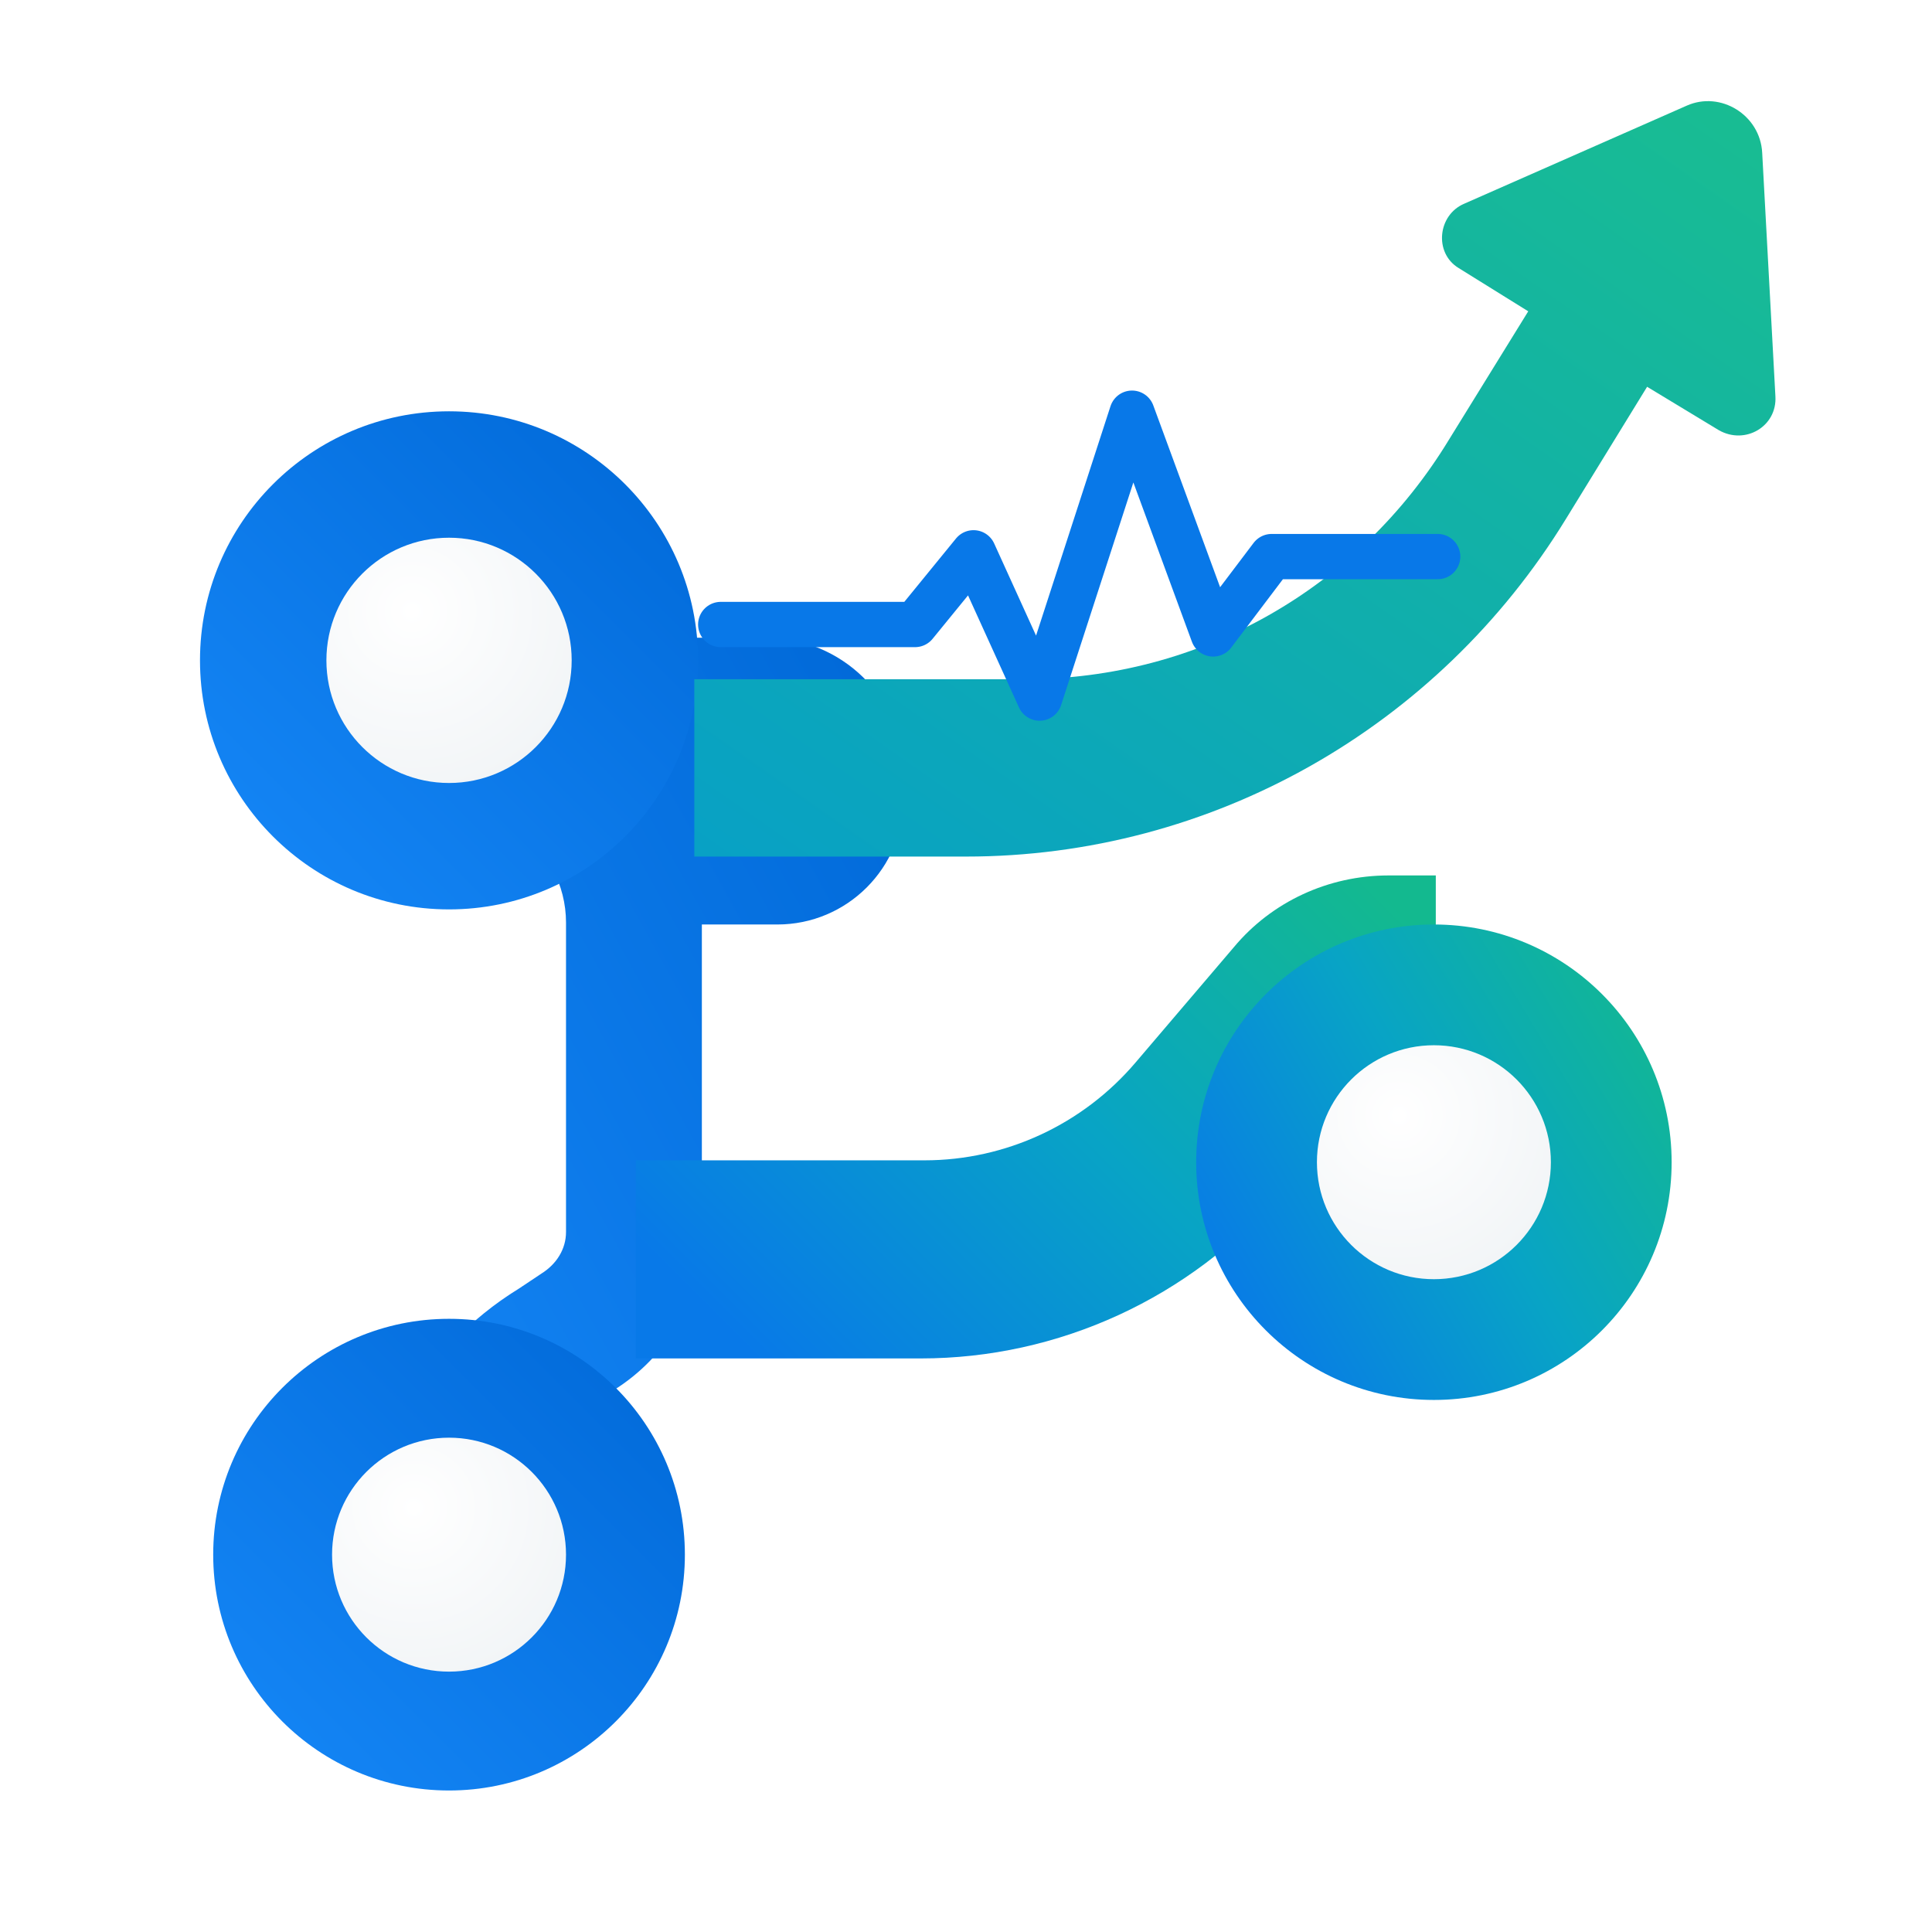
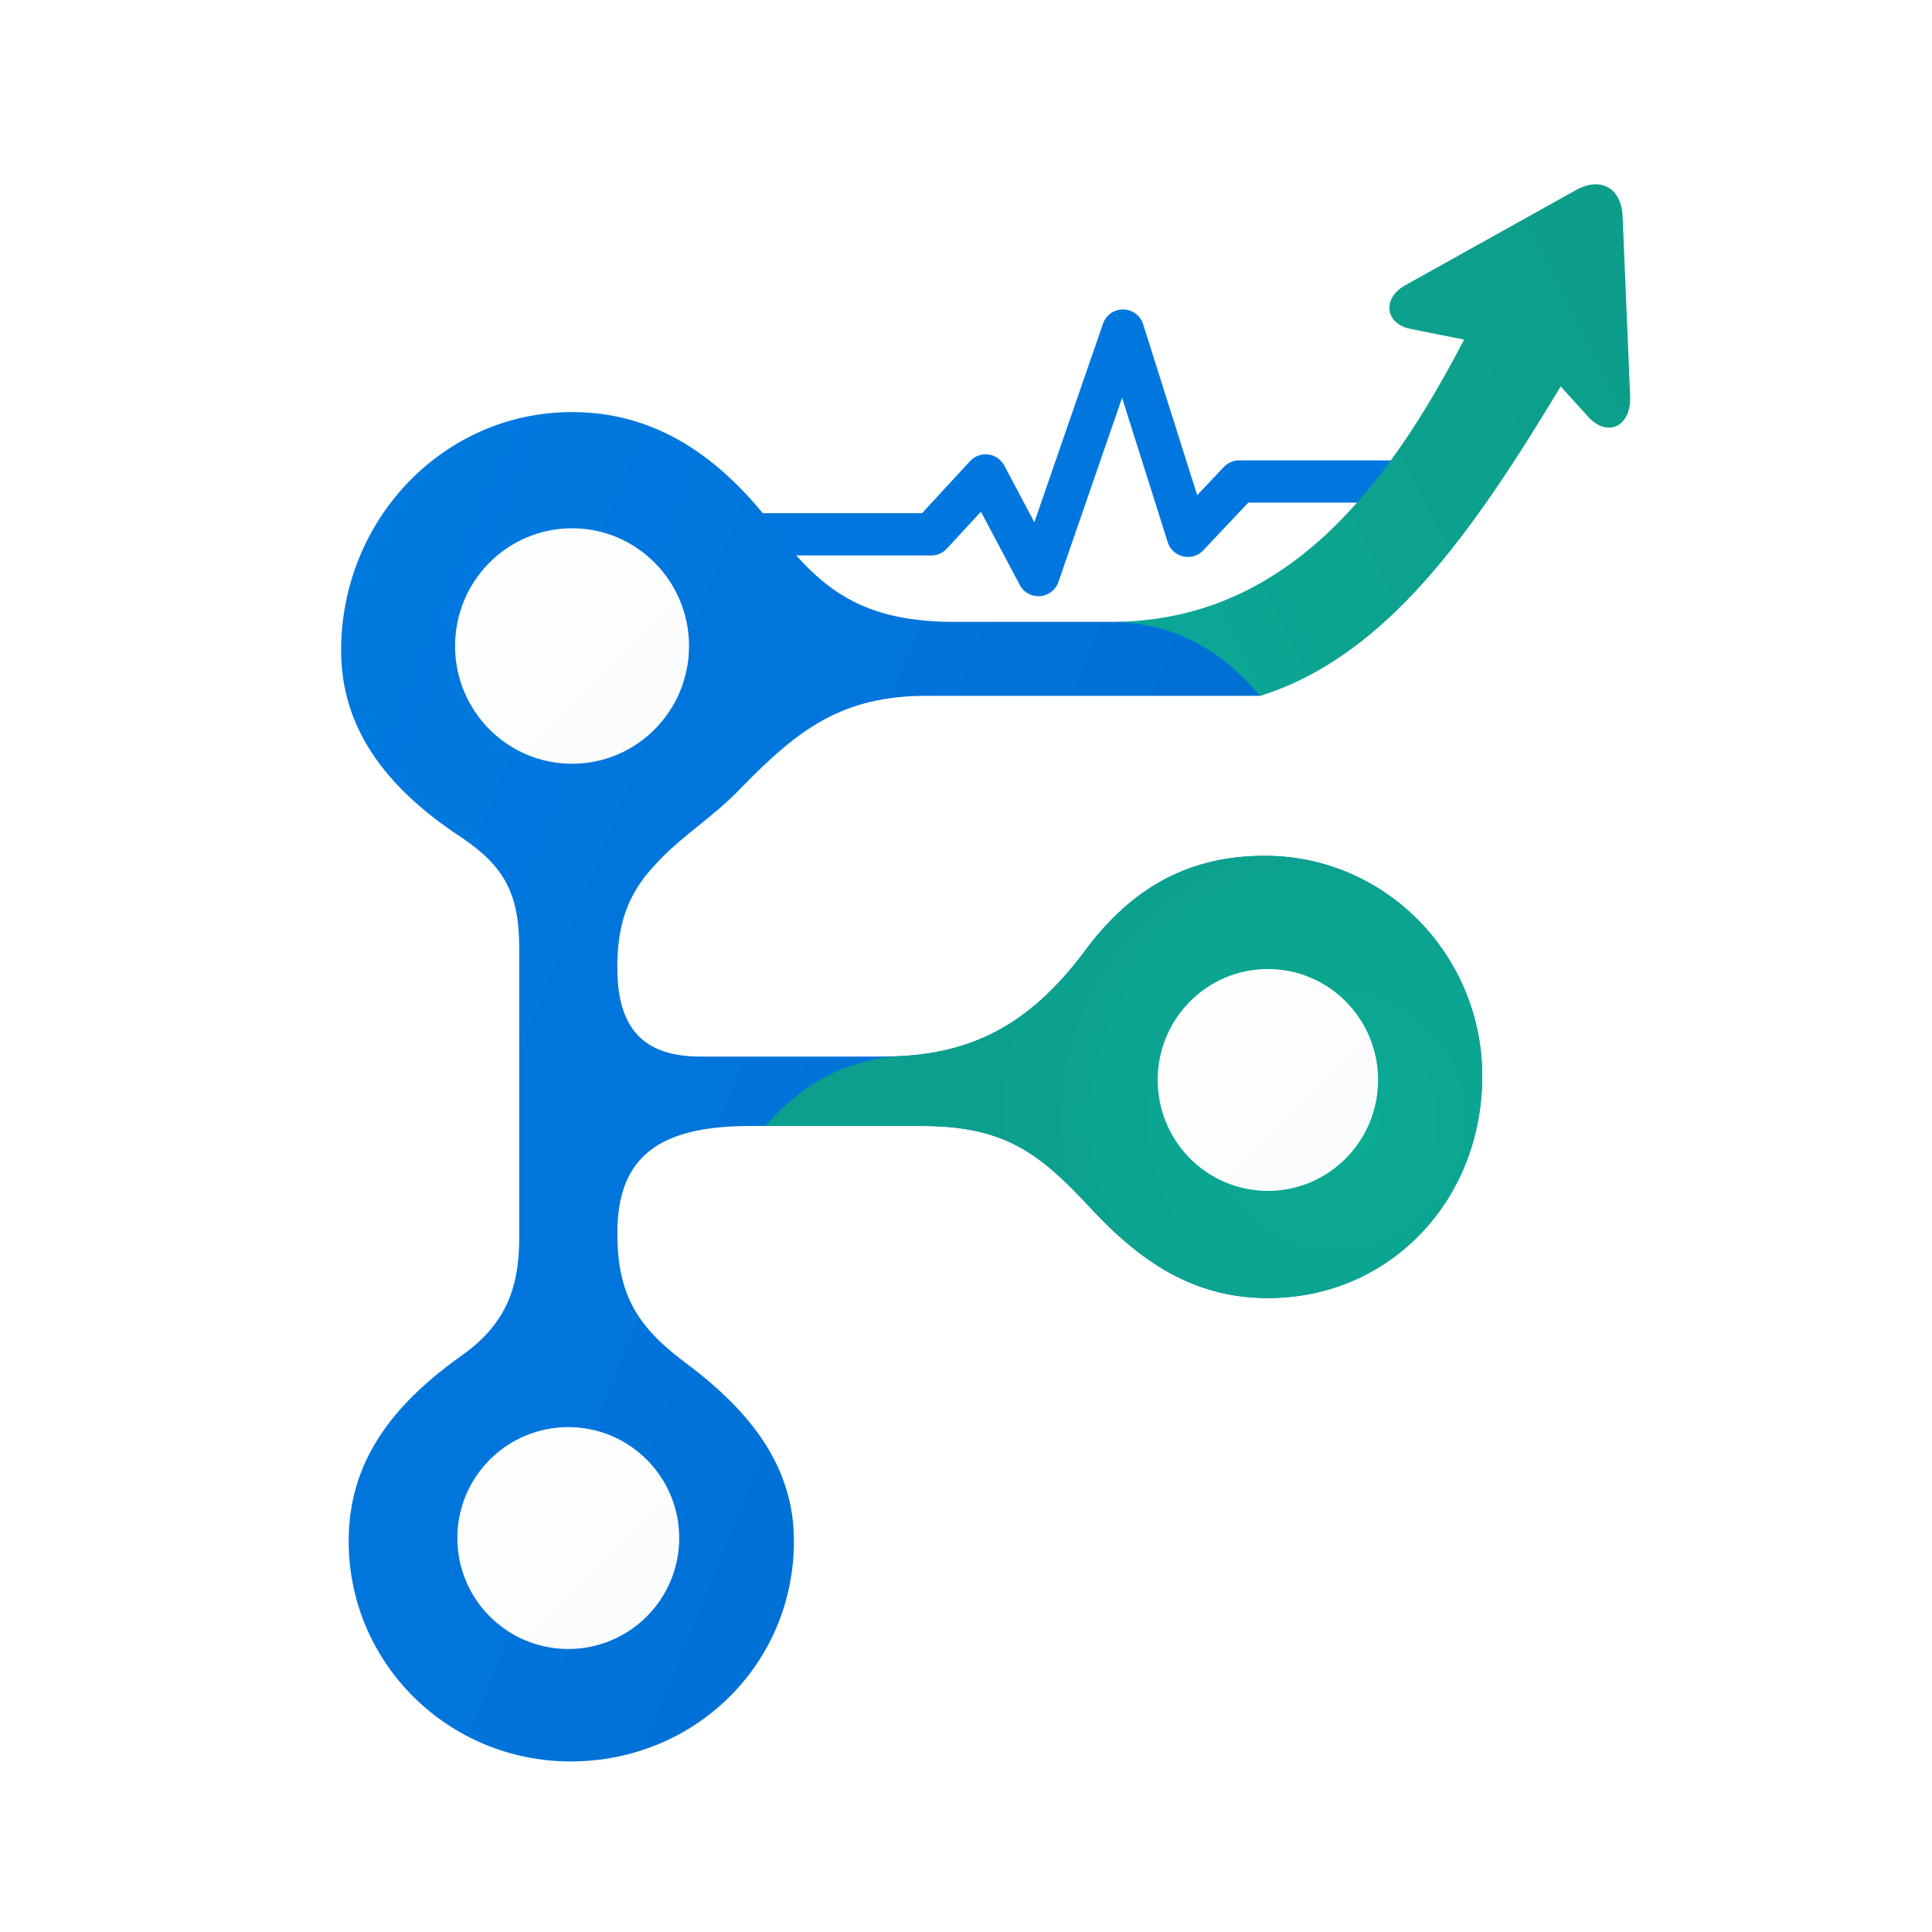
- <svg xmlns="http://www.w3.org/2000/svg" viewBox="0 0 1024 1024" role="img" aria-labelledby="title desc">
+ <svg xmlns="http://www.w3.org/2000/svg" viewBox="0 0 1280 1280" role="img" aria-labelledby="title desc">
  <defs>
-     <linearGradient id="blue" x1="0" y1="1" x2="1" y2="0">
-       <stop offset="0" stop-color="#1688f8" />
-       <stop offset="1" stop-color="#0068d7" />
+     <linearGradient id="blue" gradientUnits="userSpaceOnUse" x1="230" y1="450" x2="820" y2="690">
+       <stop stop-color="#0079df" />
+       <stop offset=".5" stop-color="#0075dc" />
+       <stop offset="1" stop-color="#006dd1" />
    </linearGradient>
-     <linearGradient id="evolve" x1="0" y1="0.75" x2="1" y2="0.15">
-       <stop offset="0" stop-color="#0879e8" />
-       <stop offset="0.52" stop-color="#08a4c5" />
-       <stop offset="1" stop-color="#13b98f" />
+     <linearGradient id="green" gradientUnits="userSpaceOnUse" x1="600" y1="460" x2="1075" y2="220">
+       <stop stop-color="#08aca1" />
+       <stop offset=".55" stop-color="#0ca38f" />
+       <stop offset="1" stop-color="#0c9e8b" />
    </linearGradient>
-     <linearGradient id="arrow" x1="0" y1="1" x2="1" y2="0">
-       <stop offset="0" stop-color="#08a1c5" />
-       <stop offset="1" stop-color="#19bd91" />
+     <radialGradient id="node" gradientUnits="userSpaceOnUse" cx="885" cy="742" r="230">
+       <stop stop-color="#0bab94" />
+       <stop offset="1" stop-color="#0c9f8e" />
+     </radialGradient>
+     <linearGradient id="white" x1="0" y1="0" x2="1" y2="1">
+       <stop stop-color="#ffffff" />
+       <stop offset="1" stop-color="#fafbfc" />
    </linearGradient>
-     <radialGradient id="port" cx="35%" cy="30%" r="75%">
-       <stop offset="0" stop-color="#ffffff" />
-       <stop offset="1" stop-color="#f2f5f7" />
-     </radialGradient>
  </defs>
-   <path d="M288 338h118c40 0 73 32 73 72v13c0 37-30 67-67 67h-40v164c0 34-18 65-47 83l-12 7c-30 19-49 52-49 88v19h-72v-19c0-61 31-117 83-149l12-8c8-5 13-13 13-22V489c0-20-10-39-27-50l-31-21 42-80z" fill="url(#blue)" />
-   <circle cx="238" cy="350" r="132" fill="url(#blue)" />
-   <circle cx="238" cy="824" r="125" fill="url(#blue)" />
-   <path d="M337 615h153c43 0 84-19 112-52l52-61c20-24 50-38 82-38h25v104h-25c-2 0-4 1-5 3l-52 61c-48 56-118 88-191 88H337z" fill="url(#evolve)" />
-   <circle cx="760" cy="616" r="126" fill="url(#evolve)" />
-   <path d="M368 360h175c93 0 177-48 225-127l42-68-37-23c-13-8-11-28 3-34l118-52c18-8 39 5 40 25l7 129c1 16-16 26-30 18l-38-23-43 70c-68 111-188 179-318 179H368z" fill="url(#arrow)" />
-   <path d="M382 331h103l31-38 35 77 49-151 43 117 31-41h88" fill="none" stroke="#0878e8" stroke-width="24" stroke-linecap="round" stroke-linejoin="round" />
-   <circle cx="238" cy="350" r="65" fill="url(#port)" />
-   <circle cx="760" cy="616" r="62" fill="url(#port)" />
-   <circle cx="238" cy="824" r="62" fill="url(#port)" />
+   <path d="M487 354H617L653 315L688 381L744 219L787 355L821 319H948" fill="none" stroke="#0077de" stroke-width="28" stroke-linecap="round" stroke-linejoin="round" />
+   <path fill="url(#blue)" d="M379 273     C432 273 473 300 507 342     C541 389 568 411 629 412     L738 412 C780 412 814 431 835 461     H614 C558 461 529 483 491 522     C472 542 451 554 434 573     C415 593 409 614 409 641     C409 680 425 700 464 700     H582 C645 700 680 683 718 631     C751 586 790 567 838 567     C918 567 982 633 982 713     C982 795 921 860 840 860     C795 860 760 840 725 803     C690 765 667 746 611 746     H497 C437 746 409 766 409 817     C409 856 421 878 453 902     C499 936 526 973 526 1021     C526 1102 461 1167 378 1167     C297 1167 231 1102 231 1021     C231 970 258 932 306 898     C334 878 344 855 344 820     V628 C344 592 334 574 306 555     C254 521 226 481 226 431     C226 344 294 273 379 273Z" />
+   <path fill="url(#green)" d="M738 412     C851 411 918 325 970 225     L935 218 C918 215 915 198 931 189     L1044 126 C1060 117 1074 124 1075 143     L1080 262 C1081 282 1066 290 1053 277     L1034 256 C975 354 918 435 835 461     C809 431 779 413 738 412Z" />
+   <path fill="url(#node)" d="M507 746     C532 718 557 704 591 700     C650 698 685 674 718 631     C751 586 790 567 838 567     C918 567 982 633 982 713     C982 795 921 860 840 860     C795 860 760 840 725 803     C690 765 667 746 611 746Z" />
+   <ellipse cx="379" cy="428" rx="77.5" ry="78" fill="url(#white)" />
+   <ellipse cx="840" cy="715.5" rx="73" ry="73.5" fill="url(#white)" />
+   <ellipse cx="376.5" cy="1019" rx="73.5" ry="73.5" fill="url(#white)" />
</svg>
